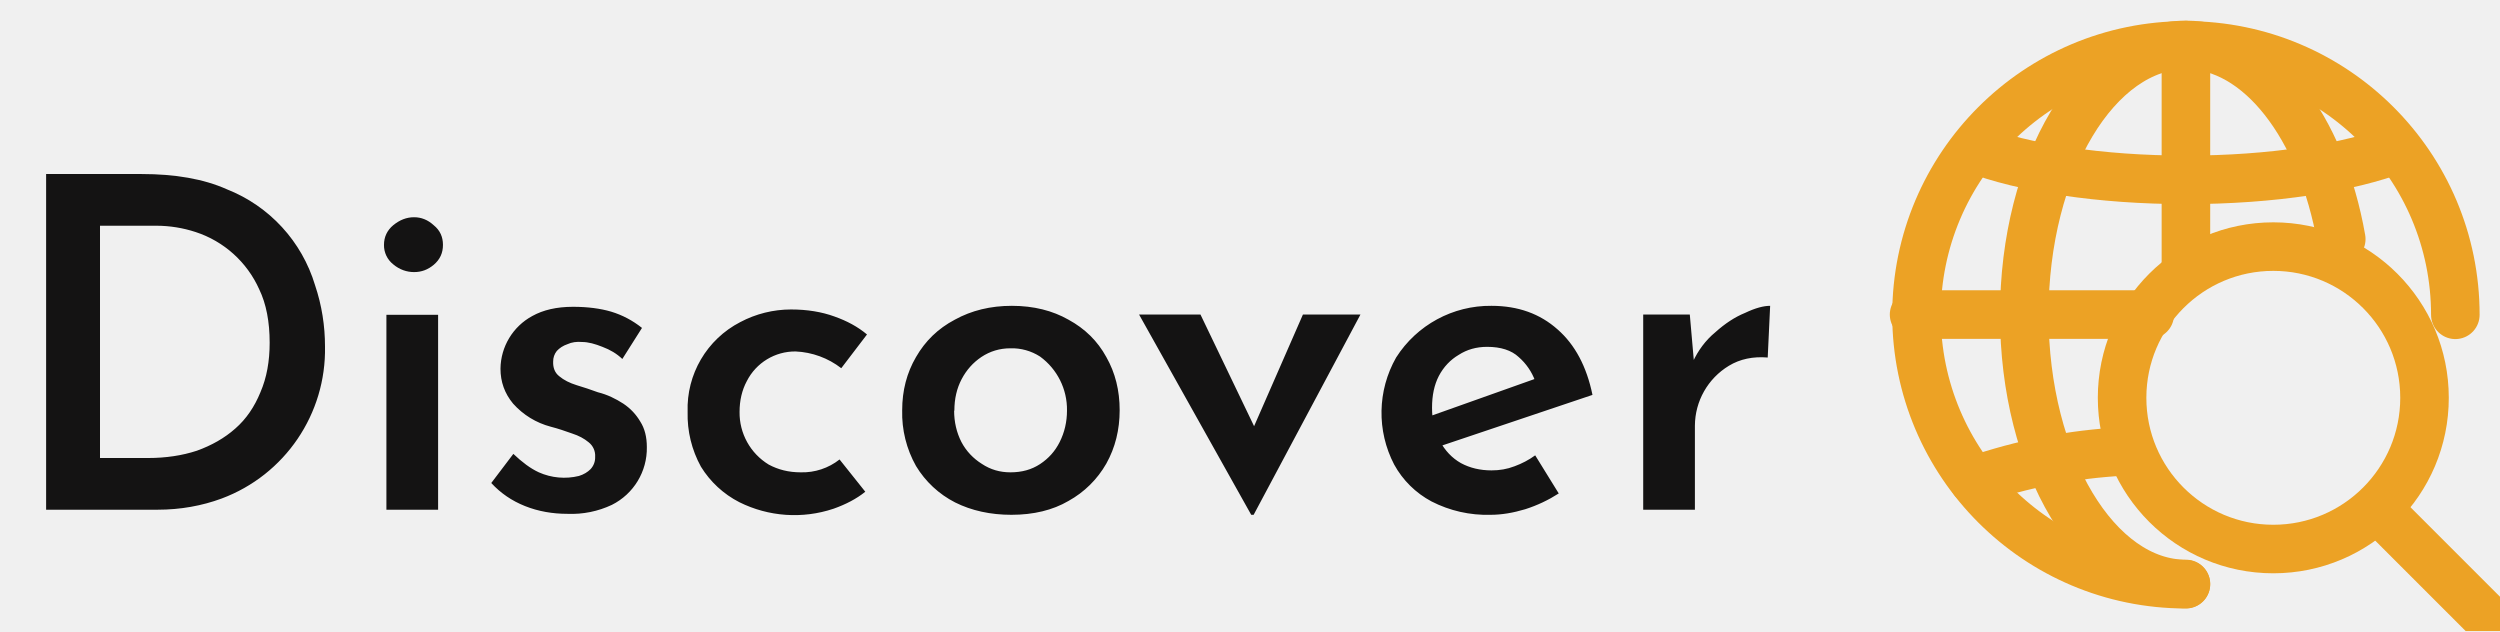
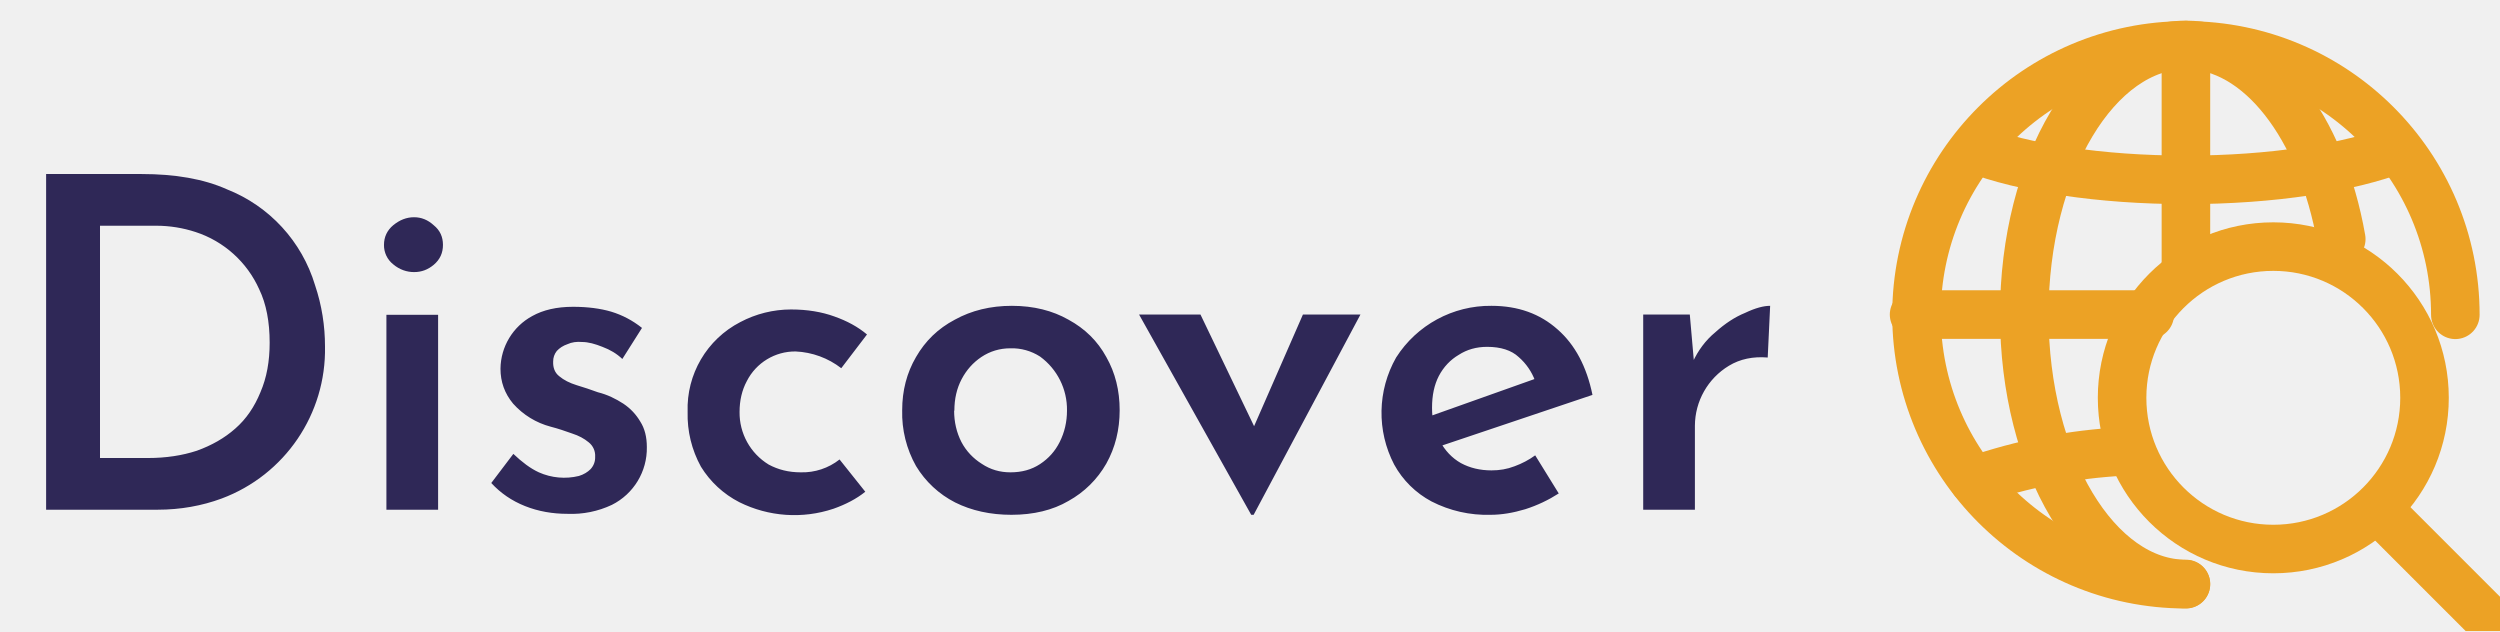
<svg xmlns="http://www.w3.org/2000/svg" width="103" height="26" fill="none">
-   <path fill="#141313" d="M1.9 21V7.17h3.93c1.38 0 2.56.2 3.52.63a6.15 6.15 0 0 1 3.63 3.95c.28.83.41 1.68.41 2.52a6.55 6.55 0 0 1-4.26 6.27c-.81.3-1.7.46-2.63.46H1.9Zm2.22-2.13H6.1c.73 0 1.4-.1 2.01-.3.61-.22 1.14-.52 1.58-.91.46-.4.8-.91 1.04-1.5.26-.6.38-1.28.38-2.04 0-.86-.14-1.6-.43-2.2a4.35 4.35 0 0 0-2.62-2.36 5.2 5.2 0 0 0-1.62-.26H4.12v9.57Zm11.8-5.9h2.13V21h-2.13v-8.04Zm-.1-2.88c0-.33.13-.6.38-.81.27-.22.55-.33.86-.33.3 0 .57.11.81.33.26.21.38.48.38.81 0 .33-.12.6-.38.82-.24.2-.5.3-.81.3-.3 0-.6-.1-.86-.32a1 1 0 0 1-.38-.8Zm7.56 11.08c-.61 0-1.2-.1-1.75-.32s-1-.53-1.39-.95l.91-1.2c.36.34.7.6 1.05.76a2.56 2.56 0 0 0 1.65.15c.2-.06.36-.16.48-.28a.7.7 0 0 0 .19-.51.7.7 0 0 0-.27-.6c-.18-.15-.4-.27-.68-.36-.28-.1-.57-.2-.88-.28a3.15 3.15 0 0 1-1.55-.95c-.35-.42-.52-.9-.52-1.44a2.5 2.5 0 0 1 1.31-2.17c.45-.25 1-.38 1.68-.38.6 0 1.13.07 1.57.2.46.14.88.36 1.27.67l-.81 1.28c-.23-.22-.5-.38-.82-.5-.3-.12-.58-.2-.84-.2-.22-.02-.43.01-.6.09-.18.06-.33.16-.44.28a.68.68 0 0 0-.15.44c-.01.25.07.46.25.6.19.16.43.28.72.37.29.09.58.18.87.29.4.1.74.27 1.05.47.3.2.53.45.7.74.18.28.27.63.27 1.05a2.61 2.61 0 0 1-1.44 2.38 3.9 3.9 0 0 1-1.83.37Zm12.27-.91c-.36.29-.8.52-1.31.7a5.08 5.08 0 0 1-3.88-.27 4 4 0 0 1-1.58-1.46 4.43 4.43 0 0 1-.55-2.26 4.01 4.01 0 0 1 2.17-3.7 4.47 4.47 0 0 1 2.09-.52c.67 0 1.27.1 1.79.29.51.18.96.42 1.34.74l-1.06 1.39a3.31 3.31 0 0 0-1.88-.69 2.23 2.23 0 0 0-2.01 1.22c-.2.37-.3.8-.3 1.27a2.5 2.5 0 0 0 1.2 2.17c.39.21.82.32 1.32.32a2.47 2.47 0 0 0 1.6-.53l1.06 1.33Zm1.52-3.36c0-.81.19-1.54.57-2.19.38-.66.9-1.17 1.6-1.54.69-.38 1.47-.57 2.35-.57.9 0 1.68.2 2.33.57.68.37 1.2.88 1.56 1.54.37.65.55 1.38.55 2.19 0 .8-.18 1.54-.55 2.2a4.04 4.04 0 0 1-1.56 1.54c-.65.38-1.44.57-2.35.57-.86 0-1.64-.17-2.32-.51a4.01 4.01 0 0 1-1.61-1.5 4.45 4.45 0 0 1-.57-2.3Zm2.14.02c0 .46.1.9.3 1.29.2.38.49.68.84.9.36.24.75.35 1.18.35.47 0 .87-.11 1.22-.34.35-.23.62-.53.81-.91.2-.4.3-.83.3-1.3a2.7 2.7 0 0 0-1.11-2.22 2.14 2.14 0 0 0-1.22-.34c-.44 0-.84.12-1.2.36-.34.23-.61.53-.81.91-.2.38-.3.81-.3 1.3Zm12.24 4.29-4.62-8.25h2.53l2.9 6.04-1.3-.05 2.62-5.99h2.37l-4.4 8.25h-.1Zm9.86 0a5 5 0 0 1-2.43-.55 3.78 3.78 0 0 1-1.54-1.52 4.61 4.61 0 0 1 .08-4.41 4.6 4.6 0 0 1 3.93-2.13c1.1 0 2 .33 2.72.97.72.63 1.2 1.53 1.44 2.7l-6.48 2.18-.5-1.2 5.06-1.8-.44.25a2.4 2.4 0 0 0-.68-.99c-.3-.28-.74-.42-1.3-.42-.44 0-.83.11-1.17.33-.34.2-.62.49-.82.87-.19.37-.28.8-.28 1.31 0 .52.1.98.32 1.37.22.4.5.7.87.91.37.2.79.3 1.26.3.33 0 .64-.05.95-.17.3-.11.59-.26.85-.45l.97 1.57c-.42.27-.88.49-1.38.65-.5.15-.97.23-1.43.23Zm8.21-8.25.2 2.28-.08-.32c.22-.48.53-.9.93-1.23.4-.36.81-.63 1.23-.8.42-.2.76-.29 1.03-.29l-.1 2.13c-.6-.05-1.14.06-1.6.34a2.9 2.9 0 0 0-1.4 2.47V21H67.7v-8.04h1.92Z" />
+   <path fill="#2f2857" d="M1.9 21V7.17h3.93c1.38 0 2.56.2 3.52.63a6.15 6.15 0 0 1 3.63 3.95c.28.83.41 1.68.41 2.52a6.55 6.55 0 0 1-4.26 6.27c-.81.3-1.7.46-2.63.46H1.9Zm2.22-2.13H6.1c.73 0 1.4-.1 2.01-.3.61-.22 1.14-.52 1.58-.91.46-.4.8-.91 1.04-1.5.26-.6.38-1.28.38-2.04 0-.86-.14-1.6-.43-2.2a4.35 4.35 0 0 0-2.62-2.36 5.2 5.2 0 0 0-1.62-.26H4.12v9.57Zm11.8-5.9h2.13V21h-2.13v-8.04Zm-.1-2.88c0-.33.13-.6.38-.81.27-.22.55-.33.86-.33.3 0 .57.11.81.33.26.21.38.48.38.81 0 .33-.12.6-.38.82-.24.2-.5.3-.81.3-.3 0-.6-.1-.86-.32a1 1 0 0 1-.38-.8Zm7.56 11.08c-.61 0-1.2-.1-1.75-.32s-1-.53-1.39-.95l.91-1.2c.36.34.7.6 1.05.76a2.56 2.56 0 0 0 1.65.15c.2-.06.36-.16.48-.28a.7.7 0 0 0 .19-.51.7.7 0 0 0-.27-.6c-.18-.15-.4-.27-.68-.36-.28-.1-.57-.2-.88-.28a3.15 3.15 0 0 1-1.55-.95c-.35-.42-.52-.9-.52-1.44a2.5 2.5 0 0 1 1.31-2.17c.45-.25 1-.38 1.68-.38.6 0 1.13.07 1.57.2.46.14.88.36 1.27.67l-.81 1.28c-.23-.22-.5-.38-.82-.5-.3-.12-.58-.2-.84-.2-.22-.02-.43.01-.6.09-.18.06-.33.16-.44.28a.68.68 0 0 0-.15.44c-.01.25.07.46.25.6.19.16.43.28.72.37.29.09.58.18.87.29.4.1.74.27 1.05.47.3.2.53.45.7.74.18.28.27.63.27 1.05a2.61 2.61 0 0 1-1.44 2.38 3.9 3.9 0 0 1-1.83.37Zm12.27-.91c-.36.29-.8.52-1.31.7a5.08 5.08 0 0 1-3.88-.27 4 4 0 0 1-1.58-1.46 4.43 4.43 0 0 1-.55-2.26 4.01 4.01 0 0 1 2.17-3.7 4.47 4.47 0 0 1 2.09-.52c.67 0 1.27.1 1.79.29.51.18.96.42 1.34.74l-1.06 1.39a3.31 3.31 0 0 0-1.88-.69 2.23 2.23 0 0 0-2.01 1.22c-.2.37-.3.8-.3 1.27a2.5 2.5 0 0 0 1.2 2.17c.39.21.82.32 1.32.32a2.47 2.47 0 0 0 1.6-.53l1.06 1.33Zm1.52-3.36c0-.81.19-1.54.57-2.19.38-.66.9-1.17 1.6-1.54.69-.38 1.47-.57 2.35-.57.9 0 1.68.2 2.33.57.68.37 1.2.88 1.56 1.54.37.65.55 1.38.55 2.19 0 .8-.18 1.54-.55 2.2a4.04 4.04 0 0 1-1.56 1.54c-.65.38-1.44.57-2.35.57-.86 0-1.64-.17-2.32-.51a4.01 4.01 0 0 1-1.61-1.5 4.45 4.45 0 0 1-.57-2.3Zm2.14.02c0 .46.1.9.3 1.29.2.38.49.68.84.9.36.24.75.35 1.18.35.47 0 .87-.11 1.22-.34.35-.23.62-.53.81-.91.2-.4.3-.83.3-1.3a2.7 2.7 0 0 0-1.11-2.22 2.14 2.14 0 0 0-1.22-.34c-.44 0-.84.12-1.2.36-.34.23-.61.53-.81.91-.2.38-.3.81-.3 1.3Zm12.24 4.29-4.62-8.25h2.53l2.9 6.04-1.3-.05 2.62-5.99h2.37l-4.4 8.25h-.1Zm9.86 0a5 5 0 0 1-2.43-.55 3.78 3.78 0 0 1-1.54-1.52 4.61 4.61 0 0 1 .08-4.41 4.6 4.6 0 0 1 3.93-2.13c1.1 0 2 .33 2.72.97.72.63 1.2 1.53 1.44 2.7l-6.48 2.18-.5-1.2 5.06-1.8-.44.25a2.4 2.4 0 0 0-.68-.99c-.3-.28-.74-.42-1.3-.42-.44 0-.83.11-1.17.33-.34.2-.62.49-.82.87-.19.37-.28.8-.28 1.31 0 .52.1.98.32 1.37.22.4.5.7.87.91.37.2.79.3 1.26.3.33 0 .64-.05.95-.17.3-.11.59-.26.85-.45l.97 1.57c-.42.27-.88.49-1.38.65-.5.15-.97.23-1.43.23Zm8.21-8.25.2 2.28-.08-.32c.22-.48.53-.9.93-1.23.4-.36.81-.63 1.23-.8.42-.2.76-.29 1.03-.29l-.1 2.13c-.6-.05-1.14.06-1.6.34a2.9 2.9 0 0 0-1.4 2.47V21H67.7v-8.04h1.92Z" />
  <g stroke="#ECA225" stroke-width="2" clip-path="url(#a)">
    <path stroke-miterlimit="10" d="M93.66 22.62a6.23 6.23 0 1 0 0-12.46 6.23 6.23 0 0 0 0 12.46Z" />
    <path stroke-linecap="round" stroke-linejoin="round" d="m97.96 20.96 4.51 4.51M90.06 24.07a11.1 11.1 0 1 1 11.1-11.1" />
    <path stroke-linecap="round" stroke-miterlimit="10" d="M90.06 1.86v9.4" />
    <path stroke-linecap="round" stroke-linejoin="round" d="M87.48 18.6c-2.1.11-4.17.51-6.16 1.2" />
    <path stroke-miterlimit="10" d="M81.32 6.13c2.03.78 5.19 1.28 8.74 1.28s6.7-.5 8.74-1.28" />
    <path stroke-linecap="round" stroke-linejoin="round" d="M96.46 9.85c-.81-4.62-3.37-8-6.4-8-3.68 0-6.66 4.98-6.66 11.11 0 6.13 2.98 11.1 6.66 11.1M88.57 12.96h-9.71" />
  </g>
  <defs>
    <clipPath id="a">
-       <path fill="#fff" d="M77 0h26v26H77z" />
+       <path fill="#2f2857" d="M77 0h26v26H77z" />
    </clipPath>
  </defs>
</svg>
